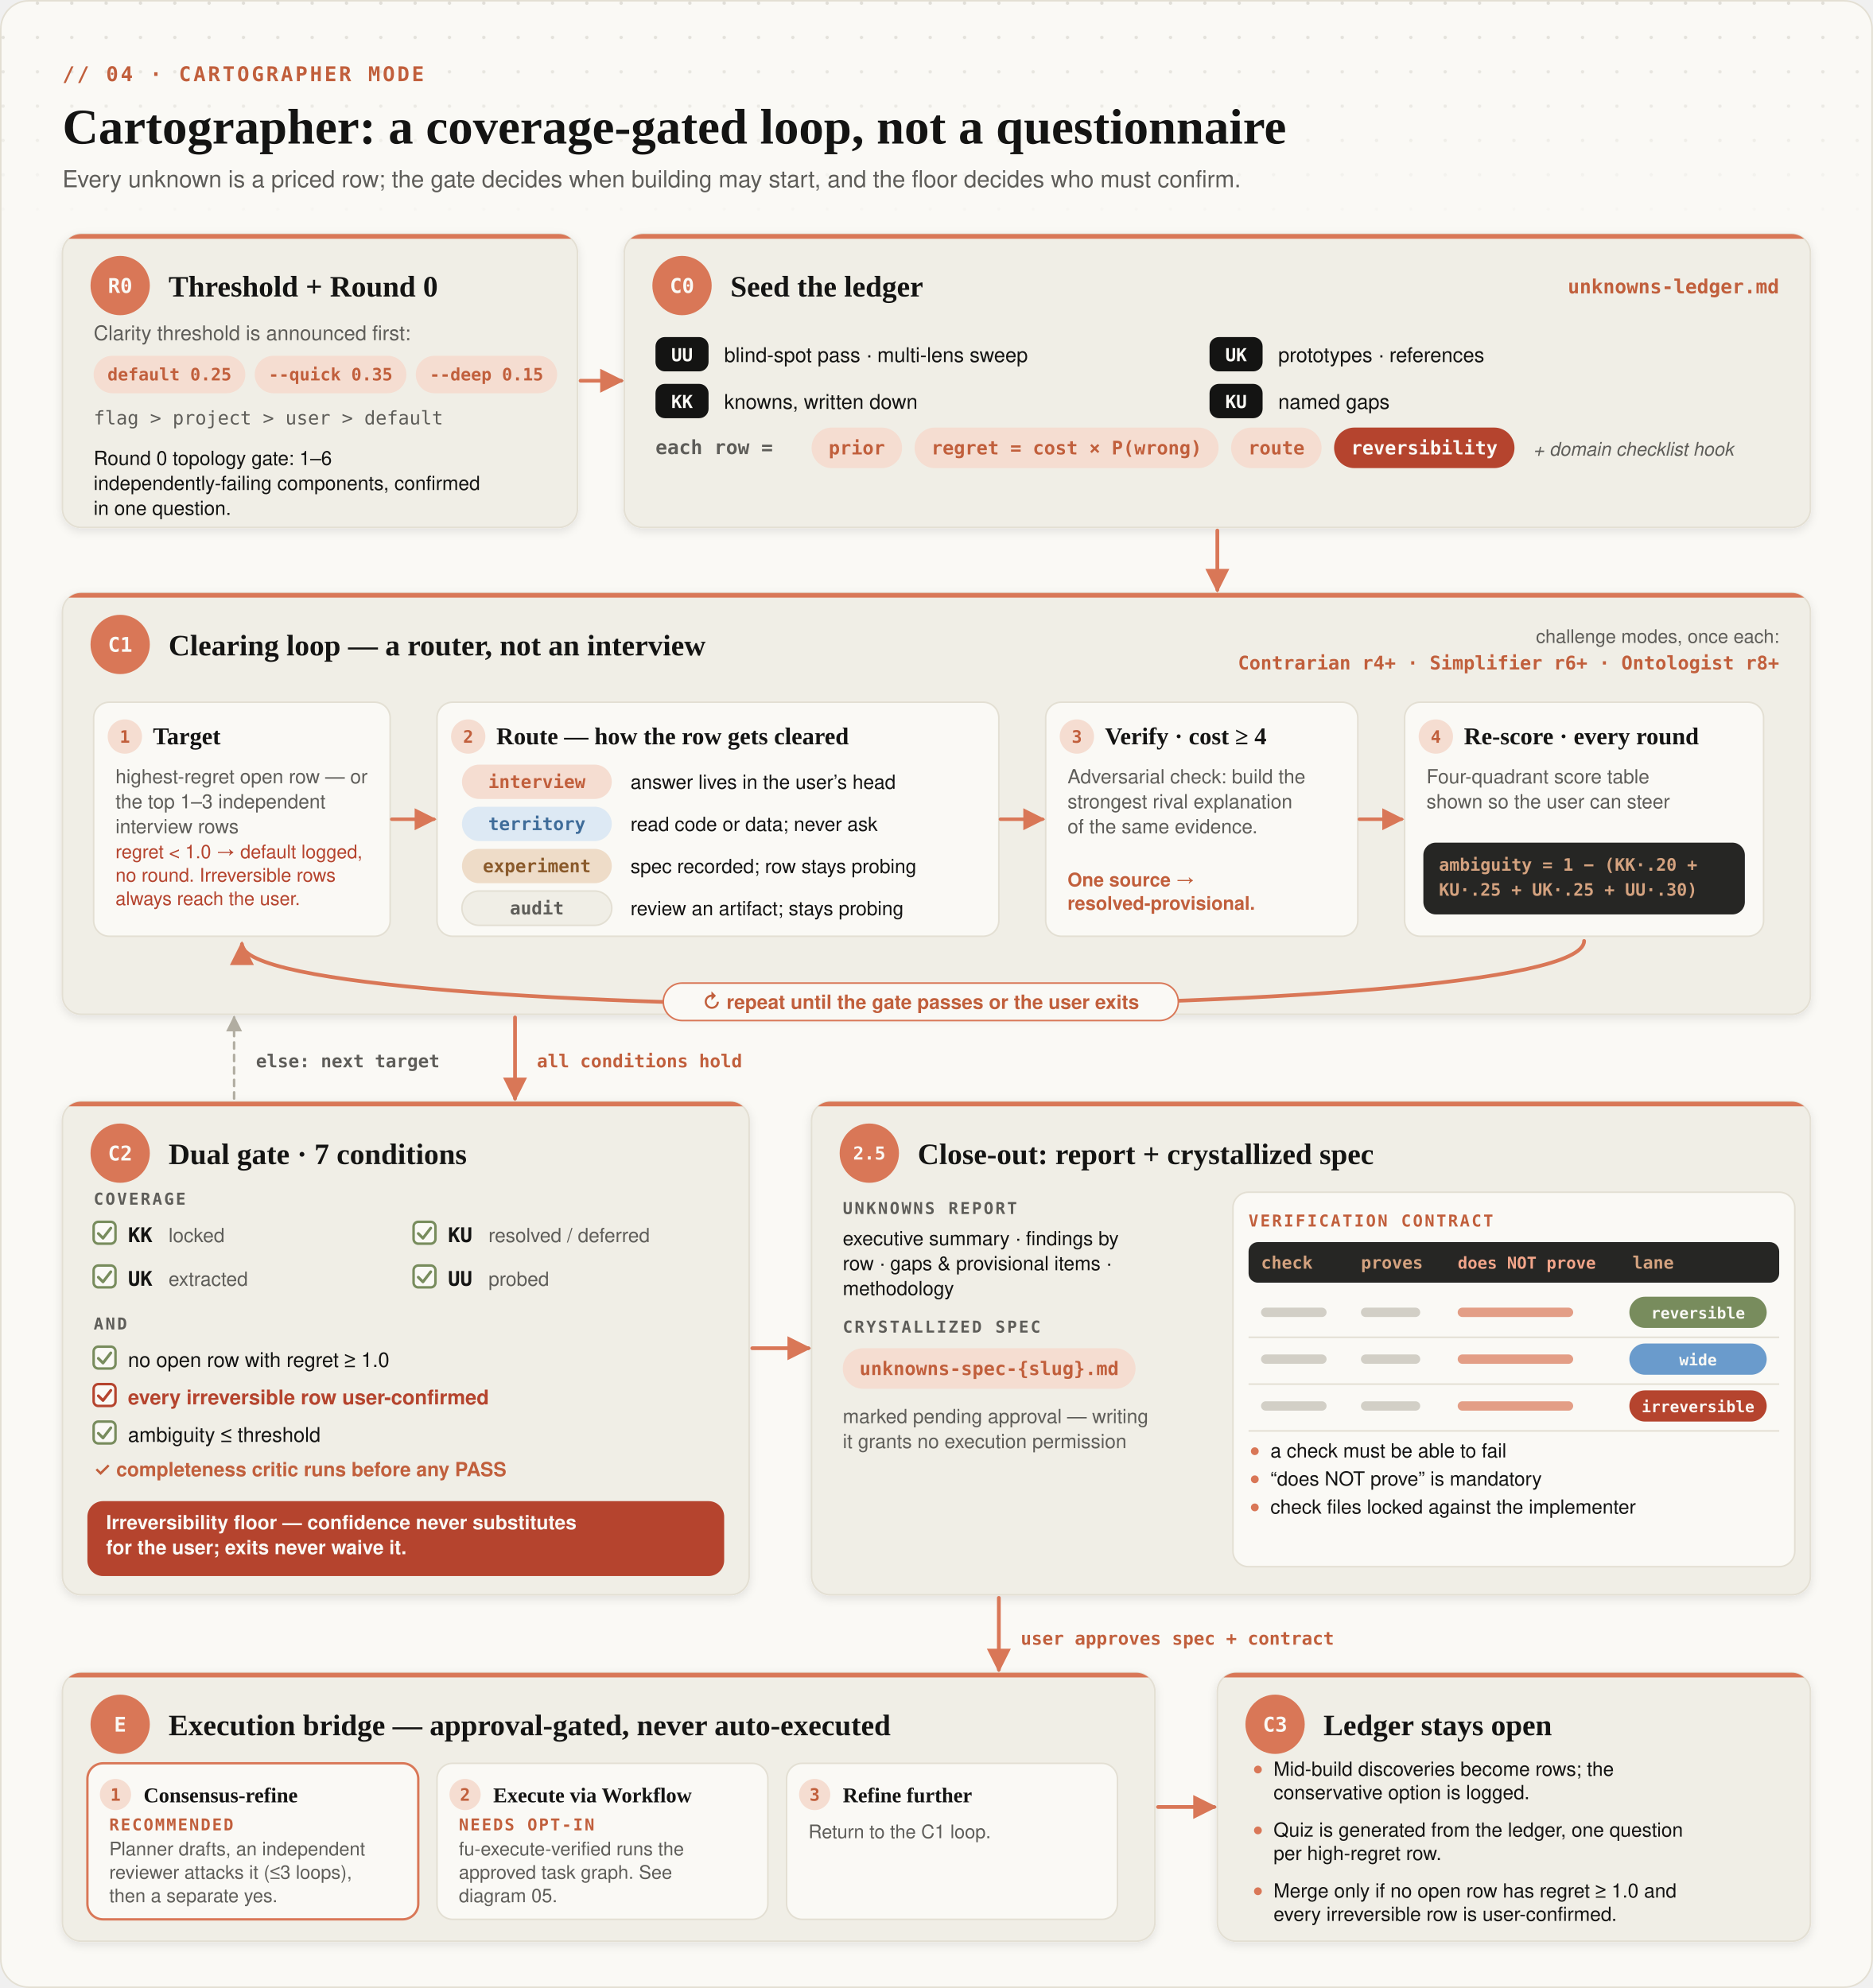
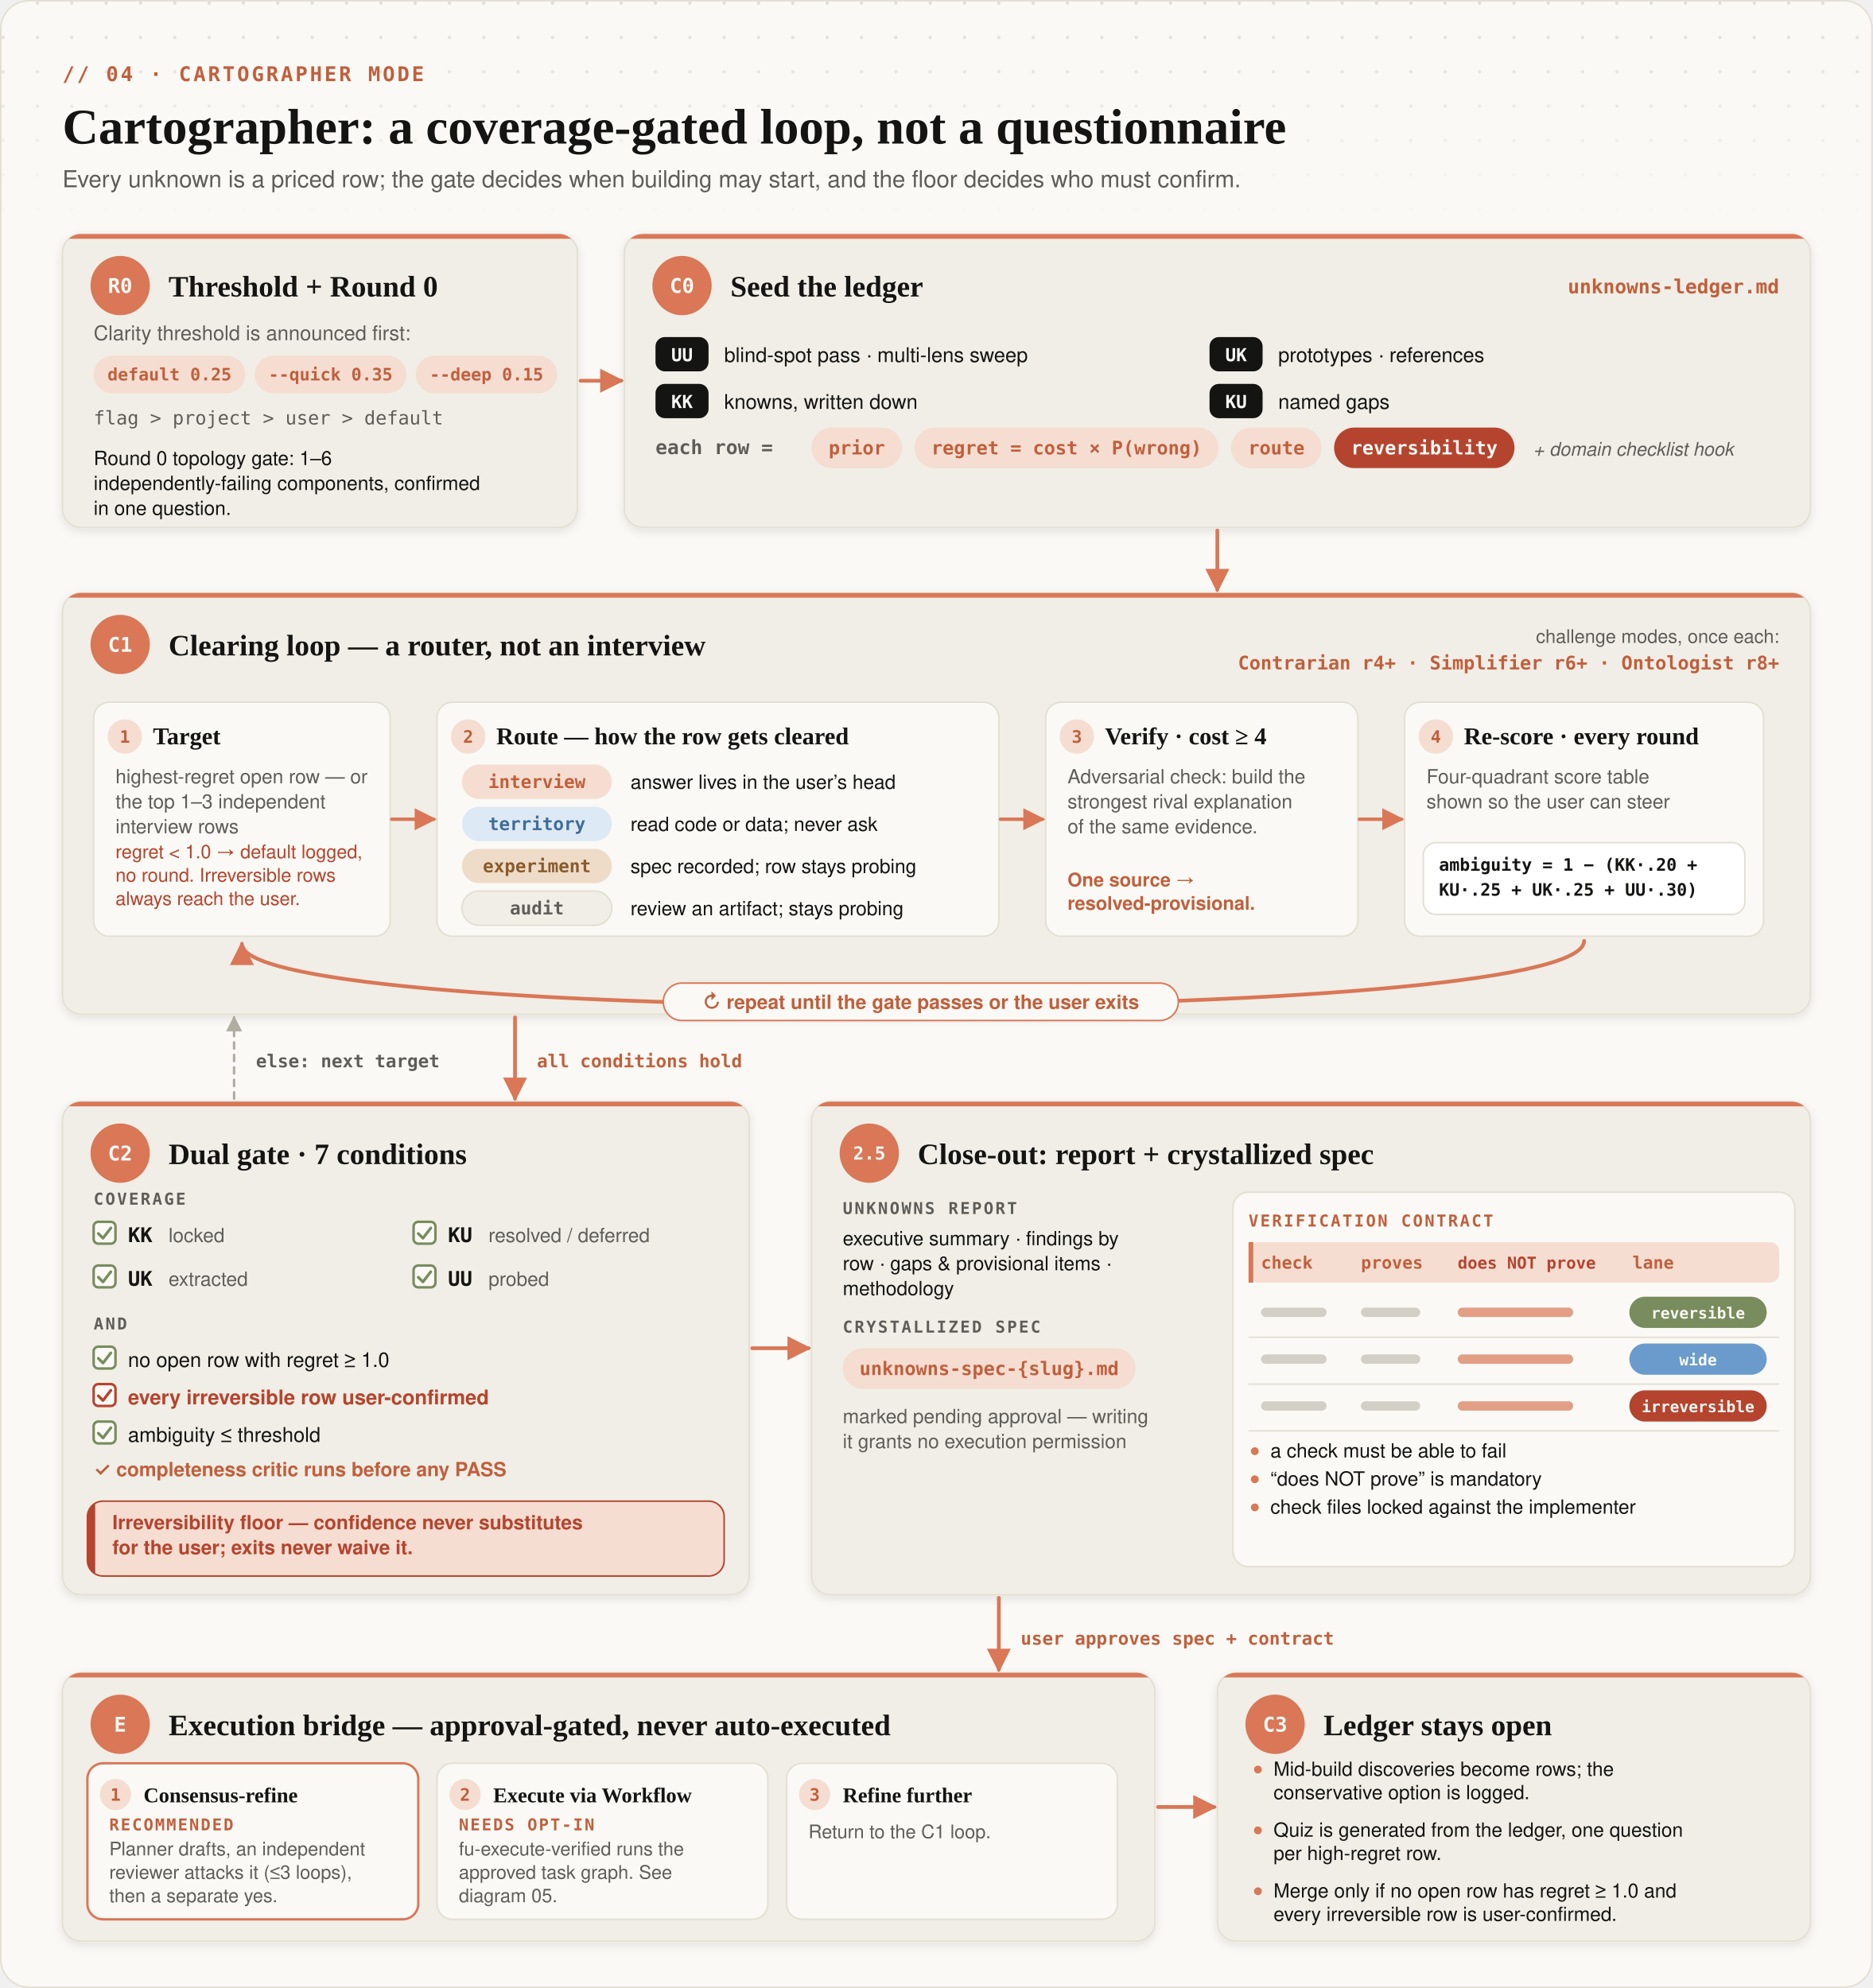
<svg xmlns="http://www.w3.org/2000/svg" width="1200" height="1274" viewBox="0 0 1200 1274">
  <defs>
    <marker id="ac" viewBox="0 0 10 10" refX="8" refY="5" markerWidth="8" markerHeight="8" orient="auto-start-reverse">
      <path d="M1 1 L9 5 L1 9 Z" fill="#D97757" />
    </marker>
    <marker id="ak" viewBox="0 0 10 10" refX="8" refY="5" markerWidth="8" markerHeight="8" orient="auto-start-reverse">
      <path d="M1 1 L9 5 L1 9 Z" fill="#B1ADA1" />
    </marker>
    <marker id="ad" viewBox="0 0 10 10" refX="8" refY="5" markerWidth="8" markerHeight="8" orient="auto-start-reverse">
      <path d="M1 1 L9 5 L1 9 Z" fill="#B5442E" />
    </marker>
    <marker id="ao" viewBox="0 0 10 10" refX="8" refY="5" markerWidth="8" markerHeight="8" orient="auto-start-reverse">
      <path d="M1 1 L9 5 L1 9 Z" fill="#788C5D" />
    </marker>
    <marker id="as" viewBox="0 0 10 10" refX="8" refY="5" markerWidth="8" markerHeight="8" orient="auto-start-reverse">
      <path d="M1 1 L9 5 L1 9 Z" fill="#6A9BCC" />
    </marker>
    <marker id="ai" viewBox="0 0 10 10" refX="8" refY="5" markerWidth="8" markerHeight="8" orient="auto-start-reverse">
      <path d="M1 1 L9 5 L1 9 Z" fill="#141413" />
    </marker>
    <filter id="sh" x="-5%" y="-5%" width="110%" height="115%">
      <feDropShadow dx="0" dy="2" stdDeviation="3" flood-color="#141413" flood-opacity="0.10" />
    </filter>
    <pattern id="dots" width="22" height="22" patternUnits="userSpaceOnUse">
      <circle cx="2" cy="2" r="1.1" fill="#B1ADA1" opacity="0.5" />
    </pattern>
    <linearGradient id="fadeg" x1="0" y1="0" x2="0" y2="1">
      <stop offset="0" stop-color="#fff" stop-opacity="1" />
      <stop offset="1" stop-color="#fff" stop-opacity="0" />
    </linearGradient>
    <mask id="fade">
      <rect x="0" y="0" width="1200" height="150" fill="url(#fadeg)" />
    </mask>
  </defs>
  <rect x="0.5" y="0.5" width="1199" height="1273" rx="18" fill="#FAF9F5" stroke="#E3DFD3" />
  <rect x="1" y="1" width="1198" height="150" rx="18" fill="url(#dots)" mask="url(#fade)" opacity="0.7" />
  <text x="40" y="52" font-family="ui-monospace, SFMono-Regular, Menlo, Consolas, monospace" font-size="13" fill="#C15F3C" font-weight="700" letter-spacing="1.5">// 04 · CARTOGRAPHER MODE</text>
  <text x="40" y="92" font-family="Georgia, 'Times New Roman', serif" font-size="32" fill="#141413" font-weight="700">Cartographer: a coverage-gated loop, not a questionnaire</text>
  <text x="40" y="120" font-family="-apple-system, 'Segoe UI', Helvetica, Arial, sans-serif" font-size="15" fill="#5E5D59">Every unknown is a priced row; the gate decides when building may start, and the floor decides who must confirm.</text>
  <clipPath id="c1">
    <rect x="40" y="150" width="330" height="188" rx="12" />
  </clipPath>
  <rect x="40" y="150" width="330" height="188" rx="12" fill="#F0EEE6" stroke="#E3DFD3" stroke-width="1" filter="url(#sh)" />
  <rect x="40" y="150" width="330" height="3" fill="#D97757" clip-path="url(#c1)" />
  <circle cx="77" cy="183" r="19" fill="#D97757" />
  <text x="77" y="187.7" font-family="ui-monospace, SFMono-Regular, Menlo, Consolas, monospace" font-size="13" fill="#FAF9F5" font-weight="700" text-anchor="middle">R0</text>
  <text x="108" y="190" font-family="Georgia, 'Times New Roman', serif" font-size="19" fill="#141413" font-weight="700">Threshold + Round 0</text>
  <text x="60" y="218" font-family="-apple-system, 'Segoe UI', Helvetica, Arial, sans-serif" font-size="13" fill="#5E5D59">Clarity threshold is announced first:</text>
  <rect x="60" y="228" width="97.2" height="24" rx="12.0" fill="#F5DDD1" />
  <text x="108.6" y="243.8" font-family="ui-monospace, SFMono-Regular, Menlo, Consolas, monospace" font-size="11" fill="#C15F3C" font-weight="600" text-anchor="middle">default 0.25</text>
  <rect x="163.2" y="228" width="97.2" height="24" rx="12.0" fill="#F5DDD1" />
  <text x="211.8" y="243.8" font-family="ui-monospace, SFMono-Regular, Menlo, Consolas, monospace" font-size="11" fill="#C15F3C" font-weight="600" text-anchor="middle">--quick 0.35</text>
  <rect x="266.4" y="228" width="90.6" height="24" rx="12.0" fill="#F5DDD1" />
  <text x="311.7" y="243.8" font-family="ui-monospace, SFMono-Regular, Menlo, Consolas, monospace" font-size="11" fill="#C15F3C" font-weight="600" text-anchor="middle">--deep 0.15</text>
  <text x="60" y="272" font-family="ui-monospace, SFMono-Regular, Menlo, Consolas, monospace" font-size="12" fill="#5E5D59">flag &gt; project &gt; user &gt; default</text>
  <text x="60" y="298" font-family="-apple-system, 'Segoe UI', Helvetica, Arial, sans-serif" font-size="12.5" fill="#141413">Round 0 topology gate: 1–6</text>
  <text x="60" y="314" font-family="-apple-system, 'Segoe UI', Helvetica, Arial, sans-serif" font-size="12.5" fill="#141413">independently-failing components, confirmed</text>
  <text x="60" y="330" font-family="-apple-system, 'Segoe UI', Helvetica, Arial, sans-serif" font-size="12.5" fill="#141413">in one question.</text>
  <path d="M372 244.0 L398 244.0" fill="none" stroke="#D97757" stroke-width="2.4" stroke-linecap="round" stroke-linejoin="round" marker-end="url(#ac)" />
  <clipPath id="c2">
    <rect x="400" y="150" width="760" height="188" rx="12" />
  </clipPath>
  <rect x="400" y="150" width="760" height="188" rx="12" fill="#F0EEE6" stroke="#E3DFD3" stroke-width="1" filter="url(#sh)" />
  <rect x="400" y="150" width="760" height="3" fill="#D97757" clip-path="url(#c2)" />
  <circle cx="437" cy="183" r="19" fill="#D97757" />
  <text x="437" y="187.7" font-family="ui-monospace, SFMono-Regular, Menlo, Consolas, monospace" font-size="13" fill="#FAF9F5" font-weight="700" text-anchor="middle">C0</text>
  <text x="468" y="190" font-family="Georgia, 'Times New Roman', serif" font-size="19" fill="#141413" font-weight="700">Seed the ledger</text>
  <text x="1140" y="188" font-family="ui-monospace, SFMono-Regular, Menlo, Consolas, monospace" font-size="12.5" fill="#C15F3C" font-weight="700" text-anchor="end">unknowns-ledger.md</text>
  <rect x="420" y="216" width="34" height="22" rx="6" fill="#141413" />
  <text x="437" y="231.5" font-family="ui-monospace, SFMono-Regular, Menlo, Consolas, monospace" font-size="11.5" fill="#FAF9F5" font-weight="700" text-anchor="middle">UU</text>
  <text x="464" y="232" font-family="-apple-system, 'Segoe UI', Helvetica, Arial, sans-serif" font-size="13" fill="#141413">blind-spot pass · multi-lens sweep</text>
  <rect x="775" y="216" width="34" height="22" rx="6" fill="#141413" />
  <text x="792" y="231.5" font-family="ui-monospace, SFMono-Regular, Menlo, Consolas, monospace" font-size="11.5" fill="#FAF9F5" font-weight="700" text-anchor="middle">UK</text>
  <text x="819" y="232" font-family="-apple-system, 'Segoe UI', Helvetica, Arial, sans-serif" font-size="13" fill="#141413">prototypes · references</text>
  <rect x="420" y="246" width="34" height="22" rx="6" fill="#141413" />
  <text x="437" y="261.5" font-family="ui-monospace, SFMono-Regular, Menlo, Consolas, monospace" font-size="11.5" fill="#FAF9F5" font-weight="700" text-anchor="middle">KK</text>
  <text x="464" y="262" font-family="-apple-system, 'Segoe UI', Helvetica, Arial, sans-serif" font-size="13" fill="#141413">knowns, written down</text>
  <rect x="775" y="246" width="34" height="22" rx="6" fill="#141413" />
  <text x="792" y="261.5" font-family="ui-monospace, SFMono-Regular, Menlo, Consolas, monospace" font-size="11.5" fill="#FAF9F5" font-weight="700" text-anchor="middle">KU</text>
  <text x="819" y="262" font-family="-apple-system, 'Segoe UI', Helvetica, Arial, sans-serif" font-size="13" fill="#141413">named gaps</text>
  <text x="420" y="291" font-family="ui-monospace, SFMono-Regular, Menlo, Consolas, monospace" font-size="12.5" fill="#5E5D59" font-weight="700">each row  =</text>
  <rect x="520" y="274" width="58.0" height="26" rx="13.0" fill="#F5DDD1" />
  <text x="549.0" y="291.2" font-family="ui-monospace, SFMono-Regular, Menlo, Consolas, monospace" font-size="12" fill="#C15F3C" font-weight="600" text-anchor="middle">prior</text>
  <rect x="586.0" y="274" width="194.8" height="26" rx="13.0" fill="#F5DDD1" />
  <text x="683.4" y="291.2" font-family="ui-monospace, SFMono-Regular, Menlo, Consolas, monospace" font-size="12" fill="#C15F3C" font-weight="600" text-anchor="middle">regret = cost × P(wrong)</text>
  <rect x="788.8" y="274" width="58.0" height="26" rx="13.0" fill="#F5DDD1" />
  <text x="817.8" y="291.2" font-family="ui-monospace, SFMono-Regular, Menlo, Consolas, monospace" font-size="12" fill="#C15F3C" font-weight="600" text-anchor="middle">route</text>
  <rect x="854.8" y="274" width="115.6" height="26" rx="13.0" fill="#B5442E" />
  <text x="912.6" y="291.2" font-family="ui-monospace, SFMono-Regular, Menlo, Consolas, monospace" font-size="12" fill="#FAF9F5" font-weight="600" text-anchor="middle">reversibility</text>
  <text x="982.4" y="292" font-family="-apple-system, 'Segoe UI', Helvetica, Arial, sans-serif" font-size="12" fill="#5E5D59" font-style="italic">+ domain checklist hook</text>
  <path d="M780 340 L780 378" fill="none" stroke="#D97757" stroke-width="2.4" stroke-linecap="round" stroke-linejoin="round" marker-end="url(#ac)" />
  <clipPath id="c3">
    <rect x="40" y="380" width="1120" height="270" rx="12" />
  </clipPath>
  <rect x="40" y="380" width="1120" height="270" rx="12" fill="#F0EEE6" stroke="#E3DFD3" stroke-width="1" filter="url(#sh)" />
  <rect x="40" y="380" width="1120" height="3" fill="#D97757" clip-path="url(#c3)" />
  <circle cx="77" cy="413" r="19" fill="#D97757" />
  <text x="77" y="417.7" font-family="ui-monospace, SFMono-Regular, Menlo, Consolas, monospace" font-size="13" fill="#FAF9F5" font-weight="700" text-anchor="middle">C1</text>
  <text x="108" y="420" font-family="Georgia, 'Times New Roman', serif" font-size="19" fill="#141413" font-weight="700">Clearing loop — a router, not an interview</text>
  <text x="1140" y="412" font-family="-apple-system, 'Segoe UI', Helvetica, Arial, sans-serif" font-size="12" fill="#5E5D59" text-anchor="end">challenge modes, once each:</text>
  <text x="1140" y="429" font-family="ui-monospace, SFMono-Regular, Menlo, Consolas, monospace" font-size="12" fill="#C15F3C" font-weight="600" text-anchor="end">Contrarian r4+ · Simplifier r6+ · Ontologist r8+</text>
  <clipPath id="c4">
    <rect x="60" y="450" width="190" height="150" rx="10" />
  </clipPath>
  <rect x="60" y="450" width="190" height="150" rx="10" fill="#FAF9F5" stroke="#E3DFD3" stroke-width="1" />
  <circle cx="80" cy="472" r="11" fill="#F5DDD1" />
  <text x="80" y="476.0" font-family="ui-monospace, SFMono-Regular, Menlo, Consolas, monospace" font-size="11" fill="#C15F3C" font-weight="700" text-anchor="middle">1</text>
  <text x="98" y="477" font-family="Georgia, 'Times New Roman', serif" font-size="15.5" fill="#141413" font-weight="700">Target</text>
  <text x="74" y="502" font-family="-apple-system, 'Segoe UI', Helvetica, Arial, sans-serif" font-size="12.5" fill="#5E5D59">highest-regret open row — or</text>
  <text x="74" y="518" font-family="-apple-system, 'Segoe UI', Helvetica, Arial, sans-serif" font-size="12.5" fill="#5E5D59">the top 1–3 independent</text>
  <text x="74" y="534" font-family="-apple-system, 'Segoe UI', Helvetica, Arial, sans-serif" font-size="12.5" fill="#5E5D59">interview rows</text>
  <text x="74" y="550" font-family="-apple-system, 'Segoe UI', Helvetica, Arial, sans-serif" font-size="12" fill="#B5442E">regret &lt; 1.0 → default logged,</text>
  <text x="74" y="565" font-family="-apple-system, 'Segoe UI', Helvetica, Arial, sans-serif" font-size="12" fill="#B5442E">no round. Irreversible rows</text>
  <text x="74" y="580" font-family="-apple-system, 'Segoe UI', Helvetica, Arial, sans-serif" font-size="12" fill="#B5442E">always reach the user.</text>
  <clipPath id="c5">
    <rect x="280" y="450" width="360" height="150" rx="10" />
  </clipPath>
  <rect x="280" y="450" width="360" height="150" rx="10" fill="#FAF9F5" stroke="#E3DFD3" stroke-width="1" />
  <circle cx="300" cy="472" r="11" fill="#F5DDD1" />
  <text x="300" y="476.0" font-family="ui-monospace, SFMono-Regular, Menlo, Consolas, monospace" font-size="11" fill="#C15F3C" font-weight="700" text-anchor="middle">2</text>
  <text x="318" y="477" font-family="Georgia, 'Times New Roman', serif" font-size="15.5" fill="#141413" font-weight="700">Route — how the row gets cleared</text>
  <rect x="296" y="490" width="96.0" height="22" rx="11.0" fill="#F5DDD1" />
  <text x="344.0" y="505.0" font-family="ui-monospace, SFMono-Regular, Menlo, Consolas, monospace" font-size="11.5" fill="#C15F3C" font-weight="600" text-anchor="middle">interview</text>
  <text x="404" y="505.5" font-family="-apple-system, 'Segoe UI', Helvetica, Arial, sans-serif" font-size="12.5" fill="#141413">answer lives in the user’s head</text>
  <rect x="296" y="517" width="96.0" height="22" rx="11.0" fill="#DDE9F4" />
  <text x="344.0" y="532.0" font-family="ui-monospace, SFMono-Regular, Menlo, Consolas, monospace" font-size="11.5" fill="#3F6C99" font-weight="600" text-anchor="middle">territory</text>
  <text x="404" y="532.5" font-family="-apple-system, 'Segoe UI', Helvetica, Arial, sans-serif" font-size="12.5" fill="#141413">read code or data; never ask</text>
  <rect x="296" y="544" width="96.0" height="22" rx="11.0" fill="#EEDCC8" />
  <text x="344.0" y="559.0" font-family="ui-monospace, SFMono-Regular, Menlo, Consolas, monospace" font-size="11.5" fill="#8A5A2B" font-weight="600" text-anchor="middle">experiment</text>
  <text x="404" y="559.5" font-family="-apple-system, 'Segoe UI', Helvetica, Arial, sans-serif" font-size="12.5" fill="#141413">spec recorded; row stays probing</text>
  <rect x="296" y="571" width="96.0" height="22" rx="11.0" fill="#F0EEE6" stroke="#E3DFD3" stroke-width="1" />
  <text x="344.0" y="586.0" font-family="ui-monospace, SFMono-Regular, Menlo, Consolas, monospace" font-size="11.5" fill="#5E5D59" font-weight="600" text-anchor="middle">audit</text>
  <text x="404" y="586.5" font-family="-apple-system, 'Segoe UI', Helvetica, Arial, sans-serif" font-size="12.5" fill="#141413">review an artifact; stays probing</text>
  <clipPath id="c6">
    <rect x="670" y="450" width="200" height="150" rx="10" />
  </clipPath>
  <rect x="670" y="450" width="200" height="150" rx="10" fill="#FAF9F5" stroke="#E3DFD3" stroke-width="1" />
  <circle cx="690" cy="472" r="11" fill="#F5DDD1" />
  <text x="690" y="476.0" font-family="ui-monospace, SFMono-Regular, Menlo, Consolas, monospace" font-size="11" fill="#C15F3C" font-weight="700" text-anchor="middle">3</text>
  <text x="708" y="477" font-family="Georgia, 'Times New Roman', serif" font-size="15.5" fill="#141413" font-weight="700">Verify · cost ≥ 4</text>
  <text x="684" y="502" font-family="-apple-system, 'Segoe UI', Helvetica, Arial, sans-serif" font-size="12.5" fill="#5E5D59">Adversarial check: build the</text>
  <text x="684" y="518" font-family="-apple-system, 'Segoe UI', Helvetica, Arial, sans-serif" font-size="12.5" fill="#5E5D59">strongest rival explanation</text>
  <text x="684" y="534" font-family="-apple-system, 'Segoe UI', Helvetica, Arial, sans-serif" font-size="12.5" fill="#5E5D59">of the same evidence.</text>
  <text x="684" y="568" font-family="-apple-system, 'Segoe UI', Helvetica, Arial, sans-serif" font-size="12" fill="#C15F3C" font-weight="600">One source →</text>
  <text x="684" y="583" font-family="-apple-system, 'Segoe UI', Helvetica, Arial, sans-serif" font-size="12" fill="#C15F3C" font-weight="600">resolved-provisional.</text>
  <clipPath id="c7">
    <rect x="900" y="450" width="230" height="150" rx="10" />
  </clipPath>
  <rect x="900" y="450" width="230" height="150" rx="10" fill="#FAF9F5" stroke="#E3DFD3" stroke-width="1" />
  <circle cx="920" cy="472" r="11" fill="#F5DDD1" />
  <text x="920" y="476.0" font-family="ui-monospace, SFMono-Regular, Menlo, Consolas, monospace" font-size="11" fill="#C15F3C" font-weight="700" text-anchor="middle">4</text>
  <text x="938" y="477" font-family="Georgia, 'Times New Roman', serif" font-size="15.5" fill="#141413" font-weight="700">Re-score · every round</text>
  <text x="914" y="502" font-family="-apple-system, 'Segoe UI', Helvetica, Arial, sans-serif" font-size="12.5" fill="#5E5D59">Four-quadrant score table</text>
  <text x="914" y="518" font-family="-apple-system, 'Segoe UI', Helvetica, Arial, sans-serif" font-size="12.5" fill="#5E5D59">shown so the user can steer</text>
-   <rect x="912" y="540" width="206" height="46" rx="8" fill="#262624" />
-   <text x="922" y="558" font-family="ui-monospace, SFMono-Regular, Menlo, Consolas, monospace" font-size="11" fill="#D4A27F" font-weight="600">ambiguity = 1 − (KK·.20 +</text>
-   <text x="922" y="574" font-family="ui-monospace, SFMono-Regular, Menlo, Consolas, monospace" font-size="11" fill="#D4A27F" font-weight="600">KU·.25 + UK·.25 + UU·.30)</text>
+   <rect x="912" y="540" width="206" height="46" rx="8" fill="#FFFFFF" stroke="#E3DFD3" />
+   <text x="922" y="558" font-family="ui-monospace, SFMono-Regular, Menlo, Consolas, monospace" font-size="11" fill="#141413" font-weight="600">ambiguity = 1 − (KK·.20 +</text>
+   <text x="922" y="574" font-family="ui-monospace, SFMono-Regular, Menlo, Consolas, monospace" font-size="11" fill="#141413" font-weight="600">KU·.25 + UK·.25 + UU·.30)</text>
  <path d="M251 525.0 L278 525.0" fill="none" stroke="#D97757" stroke-width="2.2" stroke-linecap="round" stroke-linejoin="round" marker-end="url(#ac)" />
  <path d="M641 525.0 L668 525.0" fill="none" stroke="#D97757" stroke-width="2.2" stroke-linecap="round" stroke-linejoin="round" marker-end="url(#ac)" />
  <path d="M871 525.0 L898 525.0" fill="none" stroke="#D97757" stroke-width="2.2" stroke-linecap="round" stroke-linejoin="round" marker-end="url(#ac)" />
  <path d="M1015 603 C1015 658 155 658 155 605" fill="none" stroke="#D97757" stroke-width="2.4" stroke-linecap="round" stroke-linejoin="round" marker-end="url(#ac)" />
  <rect x="425.0" y="630" width="330" height="24" rx="12" fill="#FAF9F5" stroke="#D97757" />
  <text x="590" y="646.5" font-family="-apple-system, 'Segoe UI', Helvetica, Arial, sans-serif" font-size="12.5" fill="#C15F3C" font-weight="600" text-anchor="middle">↻  repeat until the gate passes or the user exits</text>
  <path d="M330 652 L330 704" fill="none" stroke="#D97757" stroke-width="2.4" stroke-linecap="round" stroke-linejoin="round" marker-end="url(#ac)" />
  <text x="344" y="684" font-family="ui-monospace, SFMono-Regular, Menlo, Consolas, monospace" font-size="11.5" fill="#C15F3C" font-weight="700">all conditions hold</text>
  <path d="M150 704 L150 652" fill="none" stroke="#B1ADA1" stroke-width="1.6" stroke-linecap="round" stroke-linejoin="round" stroke-dasharray="4 4" marker-end="url(#ak)" />
  <text x="164" y="684" font-family="ui-monospace, SFMono-Regular, Menlo, Consolas, monospace" font-size="11.5" fill="#5E5D59" font-weight="700">else: next target</text>
  <clipPath id="c8">
    <rect x="40" y="706" width="440" height="316" rx="12" />
  </clipPath>
  <rect x="40" y="706" width="440" height="316" rx="12" fill="#F0EEE6" stroke="#E3DFD3" stroke-width="1" filter="url(#sh)" />
  <rect x="40" y="706" width="440" height="3" fill="#D97757" clip-path="url(#c8)" />
  <circle cx="77" cy="739" r="19" fill="#D97757" />
  <text x="77" y="743.7" font-family="ui-monospace, SFMono-Regular, Menlo, Consolas, monospace" font-size="13" fill="#FAF9F5" font-weight="700" text-anchor="middle">C2</text>
  <text x="108" y="746" font-family="Georgia, 'Times New Roman', serif" font-size="19" fill="#141413" font-weight="700">Dual gate · 7 conditions</text>
  <text x="60" y="772" font-family="ui-monospace, SFMono-Regular, Menlo, Consolas, monospace" font-size="10.5" fill="#5E5D59" font-weight="700" letter-spacing="1.2">COVERAGE</text>
  <rect x="60" y="783" width="14" height="14" rx="3" fill="#FAF9F5" stroke="#788C5D" stroke-width="1.6" />
  <path d="M63 790.5 L66 793.5 L71 787" fill="none" stroke="#788C5D" stroke-width="1.8" stroke-linecap="round" stroke-linejoin="round" />
  <text x="82" y="796" font-family="ui-monospace, SFMono-Regular, Menlo, Consolas, monospace" font-size="13" fill="#141413" font-weight="700">KK</text>
  <text x="108" y="796" font-family="-apple-system, 'Segoe UI', Helvetica, Arial, sans-serif" font-size="12.5" fill="#5E5D59">locked</text>
  <rect x="265" y="783" width="14" height="14" rx="3" fill="#FAF9F5" stroke="#788C5D" stroke-width="1.6" />
  <path d="M268 790.5 L271 793.5 L276 787" fill="none" stroke="#788C5D" stroke-width="1.8" stroke-linecap="round" stroke-linejoin="round" />
  <text x="287" y="796" font-family="ui-monospace, SFMono-Regular, Menlo, Consolas, monospace" font-size="13" fill="#141413" font-weight="700">KU</text>
  <text x="313" y="796" font-family="-apple-system, 'Segoe UI', Helvetica, Arial, sans-serif" font-size="12.5" fill="#5E5D59">resolved / deferred</text>
  <rect x="60" y="811" width="14" height="14" rx="3" fill="#FAF9F5" stroke="#788C5D" stroke-width="1.6" />
  <path d="M63 818.5 L66 821.5 L71 815" fill="none" stroke="#788C5D" stroke-width="1.8" stroke-linecap="round" stroke-linejoin="round" />
  <text x="82" y="824" font-family="ui-monospace, SFMono-Regular, Menlo, Consolas, monospace" font-size="13" fill="#141413" font-weight="700">UK</text>
  <text x="108" y="824" font-family="-apple-system, 'Segoe UI', Helvetica, Arial, sans-serif" font-size="12.5" fill="#5E5D59">extracted</text>
  <rect x="265" y="811" width="14" height="14" rx="3" fill="#FAF9F5" stroke="#788C5D" stroke-width="1.6" />
  <path d="M268 818.5 L271 821.5 L276 815" fill="none" stroke="#788C5D" stroke-width="1.8" stroke-linecap="round" stroke-linejoin="round" />
  <text x="287" y="824" font-family="ui-monospace, SFMono-Regular, Menlo, Consolas, monospace" font-size="13" fill="#141413" font-weight="700">UU</text>
  <text x="313" y="824" font-family="-apple-system, 'Segoe UI', Helvetica, Arial, sans-serif" font-size="12.5" fill="#5E5D59">probed</text>
  <text x="60" y="852" font-family="ui-monospace, SFMono-Regular, Menlo, Consolas, monospace" font-size="10.5" fill="#5E5D59" font-weight="700" letter-spacing="1.2">AND</text>
  <rect x="60" y="863" width="14" height="14" rx="3" fill="#FAF9F5" stroke="#788C5D" stroke-width="1.6" />
  <path d="M63 870.5 L66 873.5 L71 867" fill="none" stroke="#788C5D" stroke-width="1.8" stroke-linecap="round" stroke-linejoin="round" />
  <text x="82" y="876" font-family="-apple-system, 'Segoe UI', Helvetica, Arial, sans-serif" font-size="13" fill="#141413">no open row with regret ≥ 1.0</text>
  <rect x="60" y="887" width="14" height="14" rx="3" fill="#FAF9F5" stroke="#B5442E" stroke-width="1.6" />
  <path d="M63 894.5 L66 897.5 L71 891" fill="none" stroke="#B5442E" stroke-width="1.8" stroke-linecap="round" stroke-linejoin="round" />
  <text x="82" y="900" font-family="-apple-system, 'Segoe UI', Helvetica, Arial, sans-serif" font-size="13" fill="#B5442E" font-weight="700">every irreversible row user-confirmed</text>
  <rect x="60" y="911" width="14" height="14" rx="3" fill="#FAF9F5" stroke="#788C5D" stroke-width="1.6" />
  <path d="M63 918.5 L66 921.5 L71 915" fill="none" stroke="#788C5D" stroke-width="1.8" stroke-linecap="round" stroke-linejoin="round" />
  <text x="82" y="924" font-family="-apple-system, 'Segoe UI', Helvetica, Arial, sans-serif" font-size="13" fill="#141413">ambiguity ≤ threshold</text>
  <text x="60" y="946" font-family="-apple-system, 'Segoe UI', Helvetica, Arial, sans-serif" font-size="12.5" fill="#C15F3C" font-weight="600">✓ completeness critic runs before any PASS</text>
-   <rect x="56" y="962" width="408" height="48" rx="10" fill="#B5442E" />
-   <text x="68" y="980" font-family="-apple-system, 'Segoe UI', Helvetica, Arial, sans-serif" font-size="12.5" fill="#FAF9F5" font-weight="700">Irreversibility floor — confidence never substitutes</text>
-   <text x="68" y="996" font-family="-apple-system, 'Segoe UI', Helvetica, Arial, sans-serif" font-size="12.5" fill="#FAF9F5" font-weight="600">for the user; exits never waive it.</text>
+   <clipPath id="cdg">
+     <rect x="56" y="962" width="408" height="48" rx="10" />
+   </clipPath>
+   <rect x="56" y="962" width="408" height="48" rx="10" fill="#F5DDD1" stroke="#B5442E" stroke-width="1" />
+   <rect x="56" y="962" width="5" height="48" fill="#B5442E" clip-path="url(#cdg)" />
+   <text x="72" y="980" font-family="-apple-system, 'Segoe UI', Helvetica, Arial, sans-serif" font-size="12.5" fill="#B5442E" font-weight="700">Irreversibility floor — confidence never substitutes</text>
+   <text x="72" y="996" font-family="-apple-system, 'Segoe UI', Helvetica, Arial, sans-serif" font-size="12.5" fill="#B5442E" font-weight="600">for the user; exits never waive it.</text>
  <path d="M482 864.0 L518 864.0" fill="none" stroke="#D97757" stroke-width="2.4" stroke-linecap="round" stroke-linejoin="round" marker-end="url(#ac)" />
  <clipPath id="c9">
    <rect x="520" y="706" width="640" height="316" rx="12" />
  </clipPath>
  <rect x="520" y="706" width="640" height="316" rx="12" fill="#F0EEE6" stroke="#E3DFD3" stroke-width="1" filter="url(#sh)" />
  <rect x="520" y="706" width="640" height="3" fill="#D97757" clip-path="url(#c9)" />
  <circle cx="557" cy="739" r="19" fill="#D97757" />
  <text x="557" y="743.1" font-family="ui-monospace, SFMono-Regular, Menlo, Consolas, monospace" font-size="11.5" fill="#FAF9F5" font-weight="700" text-anchor="middle">2.5</text>
  <text x="588" y="746" font-family="Georgia, 'Times New Roman', serif" font-size="19" fill="#141413" font-weight="700">Close-out: report + crystallized spec</text>
  <text x="540" y="778" font-family="ui-monospace, SFMono-Regular, Menlo, Consolas, monospace" font-size="10.5" fill="#5E5D59" font-weight="700" letter-spacing="1.2">UNKNOWNS REPORT</text>
  <text x="540" y="798" font-family="-apple-system, 'Segoe UI', Helvetica, Arial, sans-serif" font-size="12.5" fill="#141413">executive summary · findings by</text>
  <text x="540" y="814" font-family="-apple-system, 'Segoe UI', Helvetica, Arial, sans-serif" font-size="12.5" fill="#141413">row · gaps &amp; provisional items ·</text>
  <text x="540" y="830" font-family="-apple-system, 'Segoe UI', Helvetica, Arial, sans-serif" font-size="12.5" fill="#141413">methodology</text>
  <text x="540" y="854" font-family="ui-monospace, SFMono-Regular, Menlo, Consolas, monospace" font-size="10.5" fill="#5E5D59" font-weight="700" letter-spacing="1.2">CRYSTALLIZED SPEC</text>
  <rect x="540" y="864" width="187.6" height="26" rx="13.0" fill="#F5DDD1" />
  <text x="633.8" y="881.2" font-family="ui-monospace, SFMono-Regular, Menlo, Consolas, monospace" font-size="12" fill="#C15F3C" font-weight="600" text-anchor="middle">unknowns-spec-{slug}.md</text>
  <text x="540" y="912" font-family="-apple-system, 'Segoe UI', Helvetica, Arial, sans-serif" font-size="12.5" fill="#5E5D59">marked pending approval — writing</text>
  <text x="540" y="928" font-family="-apple-system, 'Segoe UI', Helvetica, Arial, sans-serif" font-size="12.5" fill="#5E5D59">it grants no execution permission</text>
  <rect x="790" y="764" width="360" height="240" rx="10" fill="#FAF9F5" stroke="#E3DFD3" />
  <text x="800" y="786" font-family="ui-monospace, SFMono-Regular, Menlo, Consolas, monospace" font-size="10.5" fill="#C15F3C" font-weight="700" letter-spacing="1.2">VERIFICATION CONTRACT</text>
-   <rect x="800" y="796" width="340" height="26" rx="6" fill="#262624" />
-   <text x="808" y="813" font-family="ui-monospace, SFMono-Regular, Menlo, Consolas, monospace" font-size="11" fill="#D4A27F" font-weight="700">check</text>
-   <text x="872" y="813" font-family="ui-monospace, SFMono-Regular, Menlo, Consolas, monospace" font-size="11" fill="#D4A27F" font-weight="700">proves</text>
-   <text x="934" y="813" font-family="ui-monospace, SFMono-Regular, Menlo, Consolas, monospace" font-size="10.5" fill="#F2A58A" font-weight="700">does NOT prove</text>
-   <text x="1046" y="813" font-family="ui-monospace, SFMono-Regular, Menlo, Consolas, monospace" font-size="11" fill="#D4A27F" font-weight="700">lane</text>
+   <rect x="800" y="796" width="340" height="26" rx="6" fill="#F5DDD1" />
+   <rect x="800" y="796" width="3" height="26" fill="#D97757" />
+   <text x="808" y="813" font-family="ui-monospace, SFMono-Regular, Menlo, Consolas, monospace" font-size="11" fill="#C15F3C" font-weight="700">check</text>
+   <text x="872" y="813" font-family="ui-monospace, SFMono-Regular, Menlo, Consolas, monospace" font-size="11" fill="#C15F3C" font-weight="700">proves</text>
+   <text x="934" y="813" font-family="ui-monospace, SFMono-Regular, Menlo, Consolas, monospace" font-size="10.5" fill="#B5442E" font-weight="700">does NOT prove</text>
+   <text x="1046" y="813" font-family="ui-monospace, SFMono-Regular, Menlo, Consolas, monospace" font-size="11" fill="#C15F3C" font-weight="700">lane</text>
  <rect x="808" y="838" width="42" height="6" rx="3" fill="#B1ADA1" opacity="0.55" />
  <rect x="872" y="838" width="38" height="6" rx="3" fill="#B1ADA1" opacity="0.55" />
  <rect x="934" y="838" width="74" height="6" rx="3" fill="#D97757" opacity="0.7" />
  <rect x="1044" y="831" width="88" height="20" rx="10" fill="#788C5D" />
  <text x="1088" y="845" font-family="ui-monospace, SFMono-Regular, Menlo, Consolas, monospace" font-size="10" fill="#FAF9F5" font-weight="700" text-anchor="middle">reversible</text>
  <path d="M800 857 L1140 857" stroke="#E3DFD3" />
  <rect x="808" y="868" width="42" height="6" rx="3" fill="#B1ADA1" opacity="0.55" />
  <rect x="872" y="868" width="38" height="6" rx="3" fill="#B1ADA1" opacity="0.55" />
  <rect x="934" y="868" width="74" height="6" rx="3" fill="#D97757" opacity="0.7" />
  <rect x="1044" y="861" width="88" height="20" rx="10" fill="#6A9BCC" />
  <text x="1088" y="875" font-family="ui-monospace, SFMono-Regular, Menlo, Consolas, monospace" font-size="10" fill="#FAF9F5" font-weight="700" text-anchor="middle">wide</text>
  <path d="M800 887 L1140 887" stroke="#E3DFD3" />
  <rect x="808" y="898" width="42" height="6" rx="3" fill="#B1ADA1" opacity="0.55" />
  <rect x="872" y="898" width="38" height="6" rx="3" fill="#B1ADA1" opacity="0.55" />
  <rect x="934" y="898" width="74" height="6" rx="3" fill="#D97757" opacity="0.7" />
  <rect x="1044" y="891" width="88" height="20" rx="10" fill="#B5442E" />
  <text x="1088" y="905" font-family="ui-monospace, SFMono-Regular, Menlo, Consolas, monospace" font-size="10" fill="#FAF9F5" font-weight="700" text-anchor="middle">irreversible</text>
  <path d="M800 917 L1140 917" stroke="#E3DFD3" />
  <circle cx="804" cy="930" r="2.5" fill="#D97757" />
  <text x="814" y="934" font-family="-apple-system, 'Segoe UI', Helvetica, Arial, sans-serif" font-size="12.5" fill="#141413">a check must be able to fail</text>
  <circle cx="804" cy="948" r="2.5" fill="#D97757" />
  <text x="814" y="952" font-family="-apple-system, 'Segoe UI', Helvetica, Arial, sans-serif" font-size="12.5" fill="#141413">“does NOT prove” is mandatory</text>
  <circle cx="804" cy="966" r="2.5" fill="#D97757" />
  <text x="814" y="970" font-family="-apple-system, 'Segoe UI', Helvetica, Arial, sans-serif" font-size="12.5" fill="#141413">check files locked against the implementer</text>
  <text x="800" y="1000" font-family="-apple-system, 'Segoe UI', Helvetica, Arial, sans-serif" font-size="1" fill="#141413" />
  <path d="M640 1024 L640 1070" fill="none" stroke="#D97757" stroke-width="2.4" stroke-linecap="round" stroke-linejoin="round" marker-end="url(#ac)" />
  <text x="654" y="1054" font-family="ui-monospace, SFMono-Regular, Menlo, Consolas, monospace" font-size="11.5" fill="#C15F3C" font-weight="700">user approves spec + contract</text>
  <clipPath id="c10">
    <rect x="40" y="1072" width="700" height="172" rx="12" />
  </clipPath>
  <rect x="40" y="1072" width="700" height="172" rx="12" fill="#F0EEE6" stroke="#E3DFD3" stroke-width="1" filter="url(#sh)" />
  <rect x="40" y="1072" width="700" height="3" fill="#D97757" clip-path="url(#c10)" />
  <circle cx="77" cy="1105" r="19" fill="#D97757" />
  <text x="77" y="1109.7" font-family="ui-monospace, SFMono-Regular, Menlo, Consolas, monospace" font-size="13" fill="#FAF9F5" font-weight="700" text-anchor="middle">E</text>
  <text x="108" y="1112" font-family="Georgia, 'Times New Roman', serif" font-size="19" fill="#141413" font-weight="700">Execution bridge — approval-gated, never auto-executed</text>
  <clipPath id="c11">
    <rect x="56.0" y="1130" width="212.0" height="100" rx="10" />
  </clipPath>
  <rect x="56.0" y="1130" width="212.0" height="100" rx="10" fill="#FAF9F5" stroke="#D97757" stroke-width="1.5" />
  <circle cx="74.0" cy="1150" r="10" fill="#F5DDD1" />
  <text x="74.0" y="1154.0" font-family="ui-monospace, SFMono-Regular, Menlo, Consolas, monospace" font-size="11" fill="#C15F3C" font-weight="700" text-anchor="middle">1</text>
  <text x="92.0" y="1155" font-family="Georgia, 'Times New Roman', serif" font-size="13.5" fill="#141413" font-weight="700">Consensus-refine</text>
  <text x="70.0" y="1173" font-family="ui-monospace, SFMono-Regular, Menlo, Consolas, monospace" font-size="10.5" fill="#C15F3C" font-weight="700" letter-spacing="1">RECOMMENDED</text>
  <text x="70.0" y="1189" font-family="-apple-system, 'Segoe UI', Helvetica, Arial, sans-serif" font-size="12" fill="#5E5D59">Planner drafts, an independent</text>
  <text x="70.0" y="1204" font-family="-apple-system, 'Segoe UI', Helvetica, Arial, sans-serif" font-size="12" fill="#5E5D59">reviewer attacks it (≤3 loops),</text>
  <text x="70.0" y="1219" font-family="-apple-system, 'Segoe UI', Helvetica, Arial, sans-serif" font-size="12" fill="#5E5D59">then a separate yes.</text>
  <clipPath id="c12">
    <rect x="280.0" y="1130" width="212.0" height="100" rx="10" />
  </clipPath>
  <rect x="280.0" y="1130" width="212.0" height="100" rx="10" fill="#FAF9F5" stroke="#E3DFD3" stroke-width="1" />
  <circle cx="298.0" cy="1150" r="10" fill="#F5DDD1" />
  <text x="298.0" y="1154.0" font-family="ui-monospace, SFMono-Regular, Menlo, Consolas, monospace" font-size="11" fill="#C15F3C" font-weight="700" text-anchor="middle">2</text>
  <text x="316.0" y="1155" font-family="Georgia, 'Times New Roman', serif" font-size="13.5" fill="#141413" font-weight="700">Execute via Workflow</text>
  <text x="294.0" y="1173" font-family="ui-monospace, SFMono-Regular, Menlo, Consolas, monospace" font-size="10.5" fill="#C15F3C" font-weight="700" letter-spacing="1">NEEDS OPT-IN</text>
  <text x="294.0" y="1189" font-family="-apple-system, 'Segoe UI', Helvetica, Arial, sans-serif" font-size="12" fill="#5E5D59">fu-execute-verified runs the</text>
  <text x="294.0" y="1204" font-family="-apple-system, 'Segoe UI', Helvetica, Arial, sans-serif" font-size="12" fill="#5E5D59">approved task graph. See</text>
  <text x="294.0" y="1219" font-family="-apple-system, 'Segoe UI', Helvetica, Arial, sans-serif" font-size="12" fill="#5E5D59">diagram 05.</text>
  <clipPath id="c13">
    <rect x="504.0" y="1130" width="212.0" height="100" rx="10" />
  </clipPath>
  <rect x="504.0" y="1130" width="212.0" height="100" rx="10" fill="#FAF9F5" stroke="#E3DFD3" stroke-width="1" />
  <circle cx="522.0" cy="1150" r="10" fill="#F5DDD1" />
  <text x="522.0" y="1154.0" font-family="ui-monospace, SFMono-Regular, Menlo, Consolas, monospace" font-size="11" fill="#C15F3C" font-weight="700" text-anchor="middle">3</text>
  <text x="540.0" y="1155" font-family="Georgia, 'Times New Roman', serif" font-size="13.5" fill="#141413" font-weight="700">Refine further</text>
  <text x="518.0" y="1178" font-family="-apple-system, 'Segoe UI', Helvetica, Arial, sans-serif" font-size="12" fill="#5E5D59">Return to the C1 loop.</text>
  <path d="M742 1158.0 L778 1158.0" fill="none" stroke="#D97757" stroke-width="2.4" stroke-linecap="round" stroke-linejoin="round" marker-end="url(#ac)" />
  <clipPath id="c14">
    <rect x="780" y="1072" width="380" height="172" rx="12" />
  </clipPath>
  <rect x="780" y="1072" width="380" height="172" rx="12" fill="#F0EEE6" stroke="#E3DFD3" stroke-width="1" filter="url(#sh)" />
  <rect x="780" y="1072" width="380" height="3" fill="#D97757" clip-path="url(#c14)" />
  <circle cx="817" cy="1105" r="19" fill="#D97757" />
  <text x="817" y="1109.7" font-family="ui-monospace, SFMono-Regular, Menlo, Consolas, monospace" font-size="13" fill="#FAF9F5" font-weight="700" text-anchor="middle">C3</text>
  <text x="848" y="1112" font-family="Georgia, 'Times New Roman', serif" font-size="19" fill="#141413" font-weight="700">Ledger stays open</text>
  <circle cx="806" cy="1134" r="2.5" fill="#D97757" />
  <text x="816" y="1138" font-family="-apple-system, 'Segoe UI', Helvetica, Arial, sans-serif" font-size="12.5" fill="#141413">Mid-build discoveries become rows; the</text>
  <text x="816" y="1153" font-family="-apple-system, 'Segoe UI', Helvetica, Arial, sans-serif" font-size="12.5" fill="#141413">conservative option is logged.</text>
  <circle cx="806" cy="1173" r="2.5" fill="#D97757" />
  <text x="816" y="1177" font-family="-apple-system, 'Segoe UI', Helvetica, Arial, sans-serif" font-size="12.5" fill="#141413">Quiz is generated from the ledger, one question</text>
  <text x="816" y="1192" font-family="-apple-system, 'Segoe UI', Helvetica, Arial, sans-serif" font-size="12.5" fill="#141413">per high-regret row.</text>
  <circle cx="806" cy="1212" r="2.5" fill="#D97757" />
  <text x="816" y="1216" font-family="-apple-system, 'Segoe UI', Helvetica, Arial, sans-serif" font-size="12.5" fill="#141413">Merge only if no open row has regret ≥ 1.0 and</text>
  <text x="816" y="1231" font-family="-apple-system, 'Segoe UI', Helvetica, Arial, sans-serif" font-size="12.5" fill="#141413">every irreversible row is user-confirmed.</text>
</svg>
